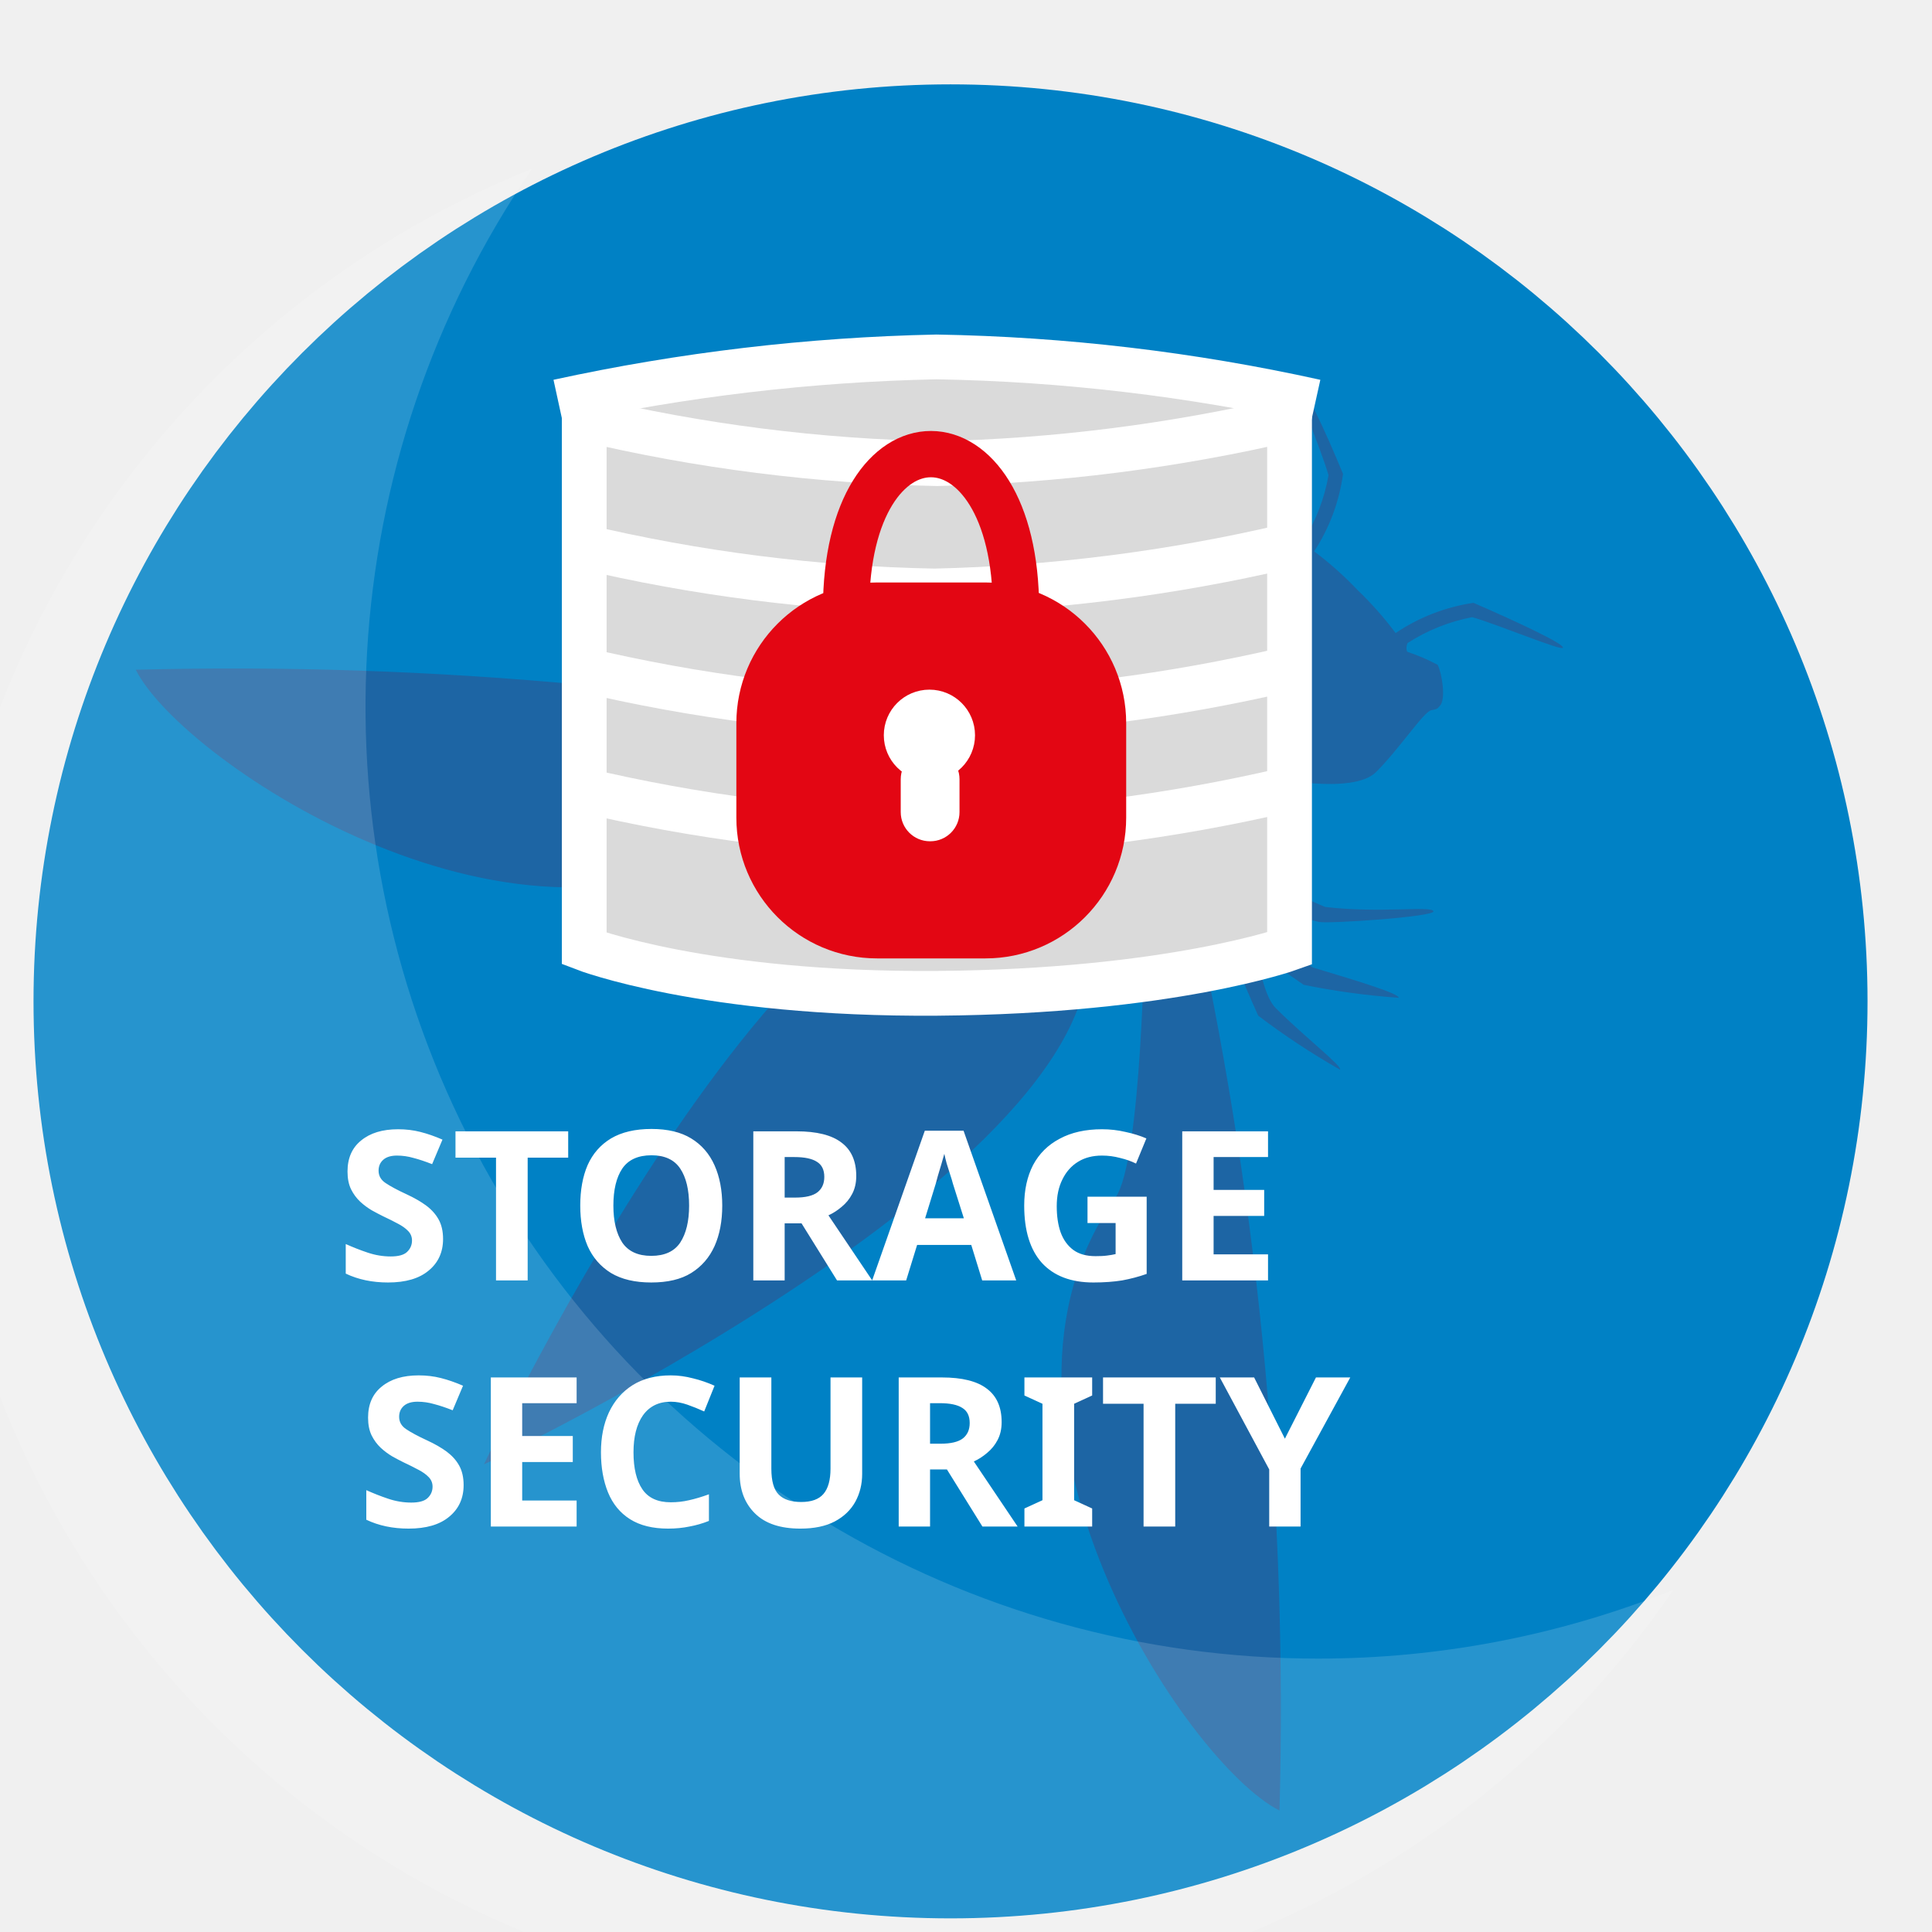
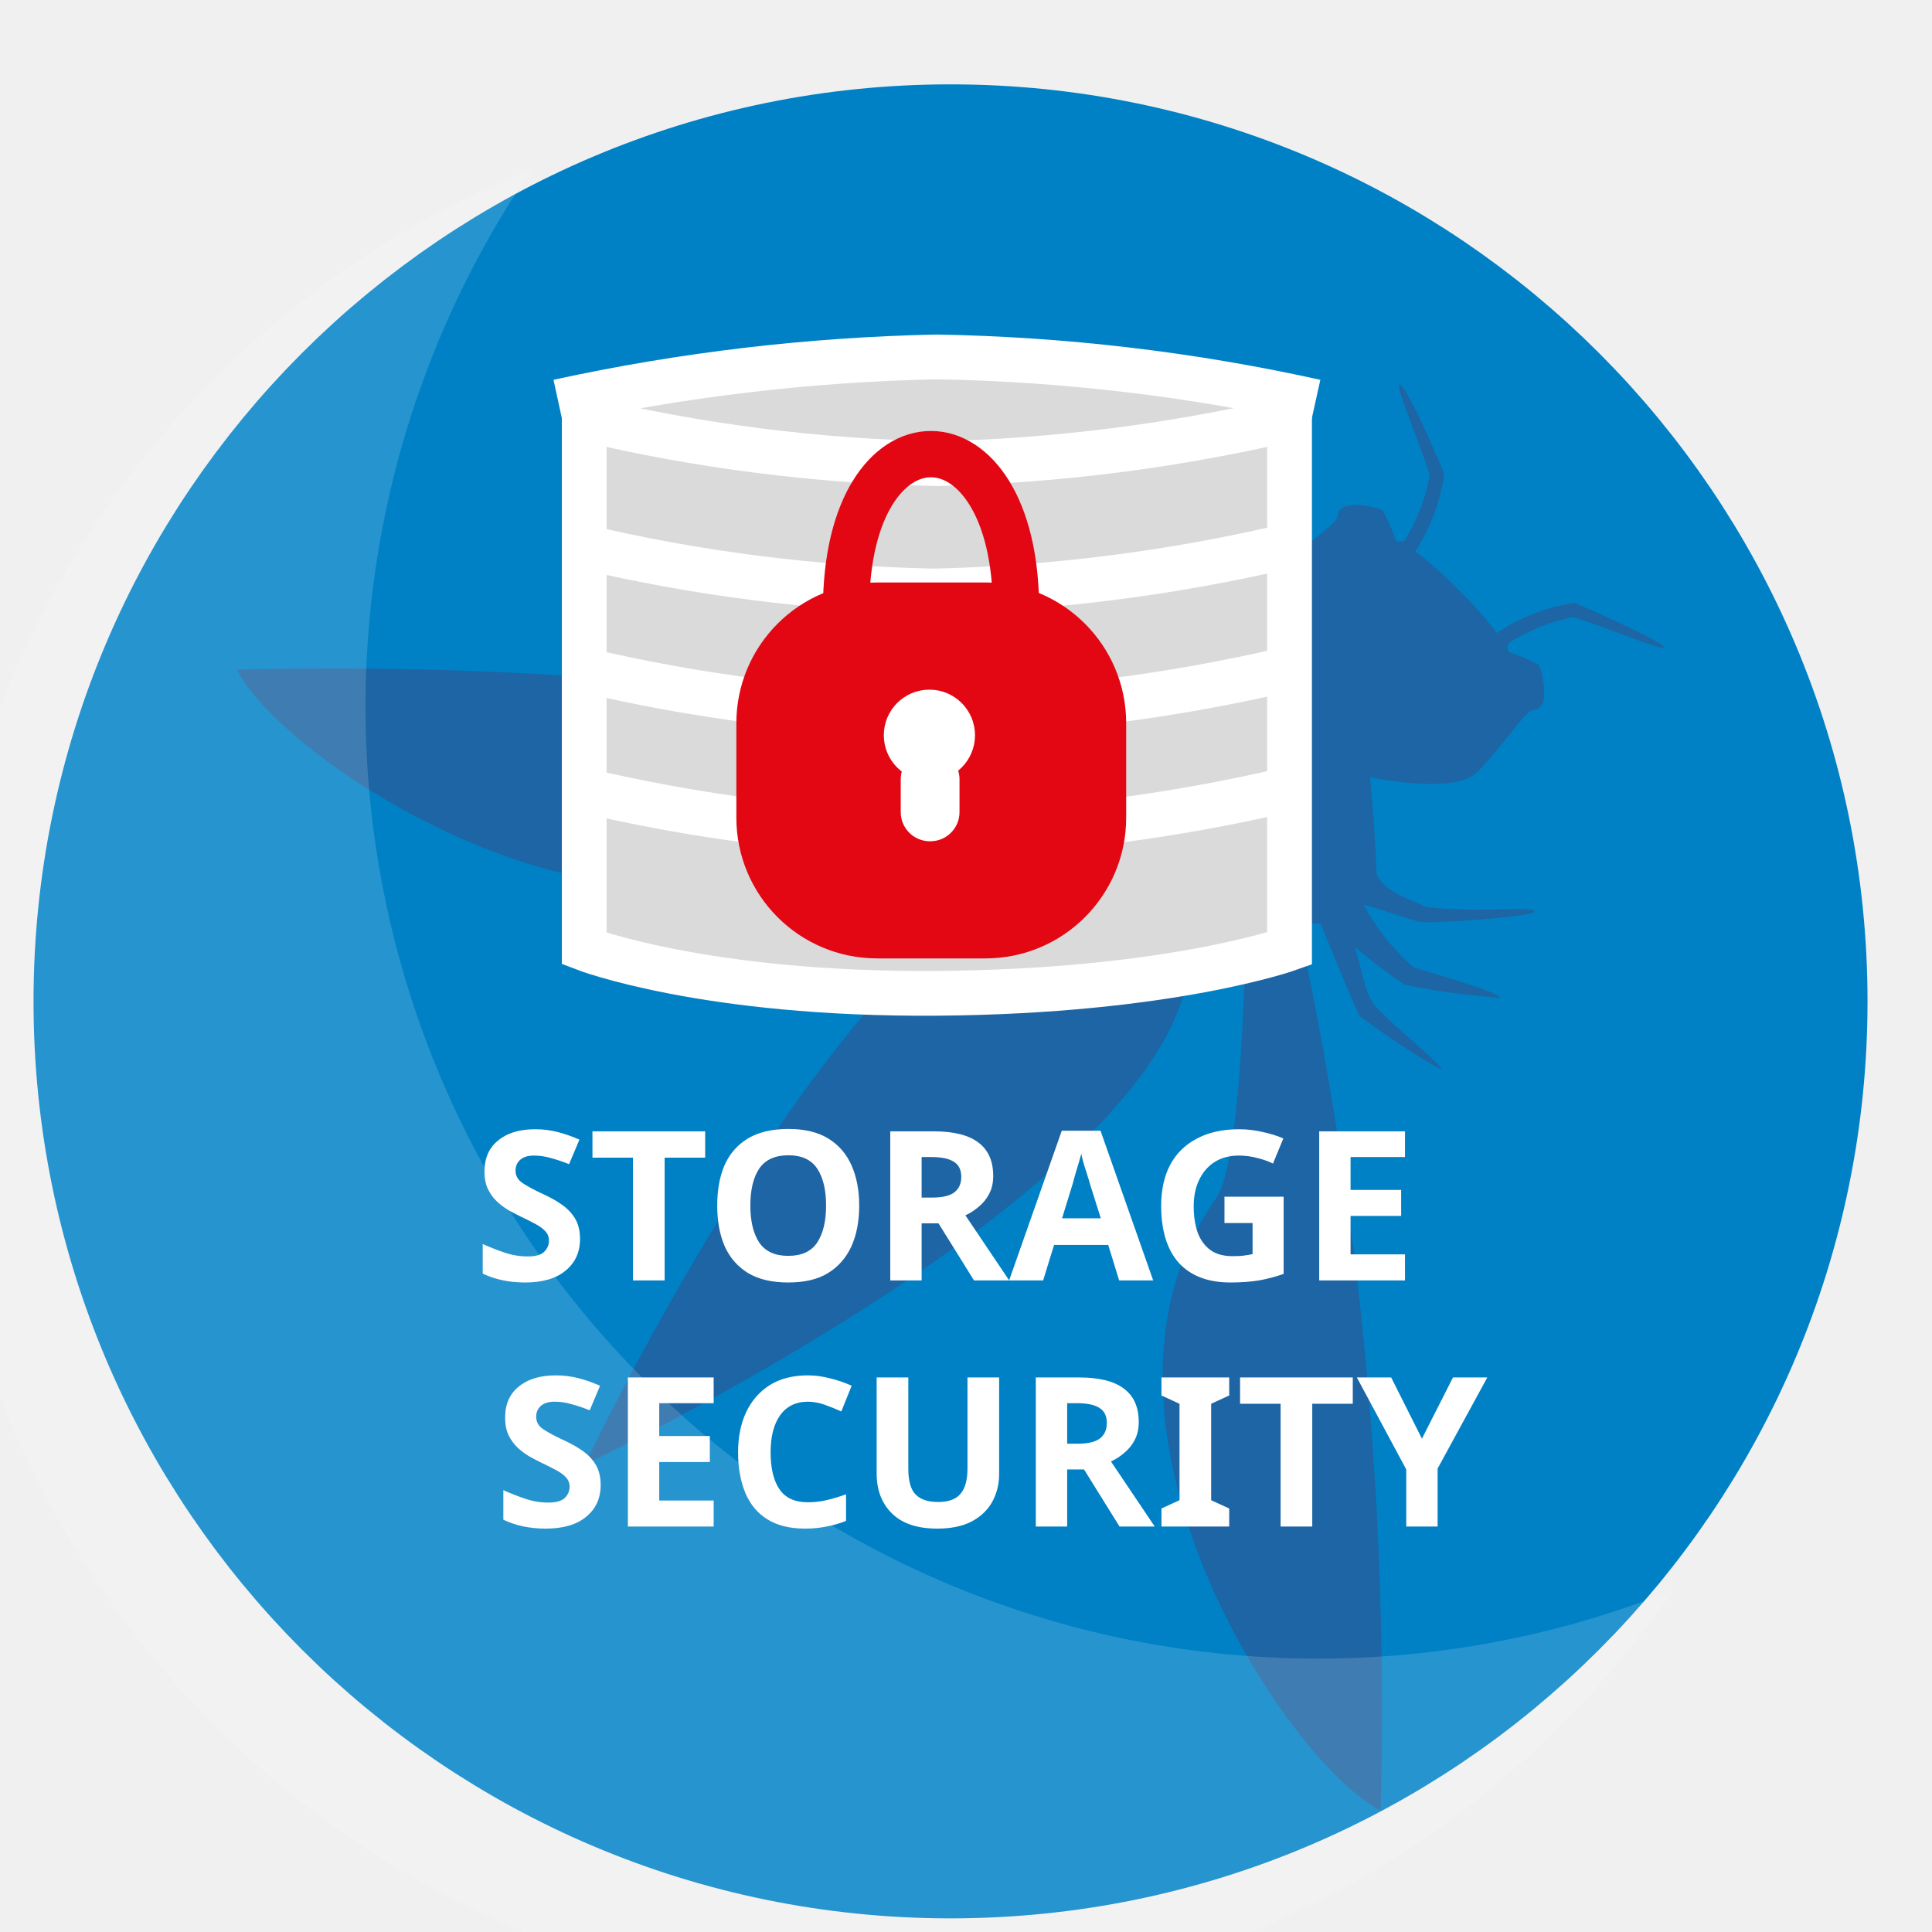
<svg xmlns="http://www.w3.org/2000/svg" viewBox="0 0 102.047 102.047" version="1.1" id="svg441" width="2.7cm" height="2.7cm">
  <defs id="defs393">
    <style id="style388">.cls-1,.cls-11{fill:none;}.cls-2{clip-path:url(#clip-path);}.cls-3{fill:#0081c5;stroke:#0081c5;stroke-width:10px;}.cls-10,.cls-11,.cls-12,.cls-13,.cls-3,.cls-9{stroke-miterlimit:10;}.cls-4{fill:#1d65a4;}.cls-12,.cls-13,.cls-5,.cls-7{fill:#fff;}.cls-5{opacity:0.15;}.cls-6{fill:#1d1d1b;}.cls-7{font-size:12px;font-family:Hind-Bold, Hind;font-weight:700;}.cls-8,.cls-9{fill:#dadada;}.cls-12,.cls-13,.cls-9{stroke:#fff;}.cls-9{stroke-width:2px;}.cls-10{fill:#e30613;}.cls-10,.cls-11{stroke:#e30613;}.cls-12{stroke-width:0.75px;}.cls-13{stroke-width:0.5px;}</style>
    <clipPath id="clip-path">
      <circle class="cls-1" cx="94.95" cy="42.69" r="41.1" id="circle390" style="fill:none" />
    </clipPath>
  </defs>
  <g id="Ebene_2" data-name="Ebene 2" transform="translate(0,14.10723)">
    <g id="Ebene_2-2" data-name="Ebene 2">
      <text id="text403" x="-53.156" y="3.827" />
      <text id="text405" x="-53.156" y="3.827" />
      <g id="g1195">
        <circle class="cls-3" cx="50.206" cy="38.784" r="42.526" id="circle397" style="fill:#0081c5;stroke:#0081c5;stroke-width:11.819px;stroke-miterlimit:10" />
-         <path class="cls-4" d="m 71.694,17.049 a 18.178,18.178 0 0 1 2.021,2.281 9.987,9.987 0 0 1 4.113,-1.596 c 2.364,1.028 4.728,2.139 4.728,2.364 0,0.225 -3.546,-1.265 -4.799,-1.607 a 9.645,9.645 0 0 0 -3.416,1.371 c -0.118,0.343 0,0.461 0,0.461 a 10.176,10.176 0 0 1 1.596,0.686 c 0.225,0.449 0.449,1.82 0.118,2.163 -0.118,0.118 -0.071,0.165 -0.461,0.236 -0.39,0.071 -1.667,2.021 -2.908,3.262 -1.241,1.241 -5.661,0.272 -5.661,0.272 0,0 0.26,2.577 0.343,5.141 0.449,0.816 1.028,1.028 2.624,1.714 2.86,0.343 5.614,-0.071 5.721,0.225 0.106,0.295 -5.555,0.674 -6.052,0.567 -0.496,-0.106 -1.714,-0.567 -2.978,-0.91 a 11.819,11.819 0 0 0 2.636,3.309 c 2.281,0.686 4.562,1.371 4.562,1.607 a 38.543,38.543 0 0 1 -5.023,-0.686 29.478,29.478 0 0 1 -2.636,-1.997 c 0.295,0.875 0.532,2.636 1.182,3.25 1.548,1.537 3.546,3.085 3.369,3.227 a 39.477,39.477 0 0 1 -4.314,-2.848 c -0.816,-1.785 -2.045,-4.87 -2.045,-4.87 h -1.182 a 197.183,197.183 0 0 1 4.35,46.852 C 62.652,79.053 50.596,60.863 58.917,49.15 60.312,47.2 60.465,34.967 60.465,34.967 A 9.337,9.337 0 0 1 57.759,33.785 3.321,3.321 0 0 1 56.967,33.891 c 5.236,12.02 -31.404,29.348 -31.404,29.348 0,0 17.221,-36.593 29.241,-31.345 a 3.333,3.333 0 0 1 0.106,-0.804 9.337,9.337 0 0 1 -1.182,-2.707 c 0,0 -12.209,0.154 -14.183,1.548 C 27.832,38.205 9.642,26.197 7.172,21.268 a 197.915,197.915 0 0 1 46.864,4.385 v -1.182 c 0,0 -3.085,-1.241 -4.87,-2.057 a 39.477,39.477 0 0 1 -2.848,-4.314 c 0.142,-0.177 1.69,1.82 3.227,3.369 0.615,0.615 2.364,0.851 3.262,1.182 a 27.433,27.433 0 0 1 -2.009,-2.636 36.64,36.64 0 0 1 -0.721,-5.141 c 0.225,0 0.91,2.281 1.596,4.574 a 11.973,11.973 0 0 0 3.357,2.659 c -0.343,-1.265 -0.804,-2.364 -0.91,-2.967 -0.106,-0.603 0.272,-6.158 0.567,-6.052 0.295,0.106 -0.118,2.848 0.225,5.709 0.686,1.596 0.91,2.175 1.714,2.624 2.565,0.083 5.141,0.343 5.141,0.343 0,0 -0.957,-4.432 0.284,-5.661 1.241,-1.229 3.191,-2.518 3.25,-2.908 0.059,-0.39 0.118,-0.343 0.236,-0.449 0.343,-0.343 1.714,-0.118 2.163,0.106 a 10.697,10.697 0 0 1 0.686,1.596 c 0,0 0.118,0.118 0.461,0 a 9.645,9.645 0 0 0 1.324,-3.451 C 69.826,9.732 68.314,6.21 68.574,6.198 c 0.26,-0.012 1.359,2.281 2.364,4.728 a 9.928,9.928 0 0 1 -1.525,4.09 18.178,18.178 0 0 1 2.281,2.033 z" id="path399" style="fill:#1d65a4;stroke-width:1.182" />
+         <path class="cls-4" d="m 77.036,17.049 a 18.178,18.178 0 0 1 2.021,2.281 9.987,9.987 0 0 1 4.113,-1.596 c 2.364,1.028 4.728,2.139 4.728,2.364 0,0.225 -3.546,-1.265 -4.799,-1.607 a 9.645,9.645 0 0 0 -3.416,1.371 c -0.118,0.343 0,0.461 0,0.461 a 10.176,10.176 0 0 1 1.596,0.686 c 0.225,0.449 0.449,1.82 0.118,2.163 -0.118,0.118 -0.071,0.165 -0.461,0.236 -0.39,0.071 -1.667,2.021 -2.908,3.262 -1.241,1.241 -5.661,0.272 -5.661,0.272 0,0 0.26,2.577 0.343,5.141 0.449,0.816 1.028,1.028 2.624,1.714 2.86,0.343 5.614,-0.071 5.721,0.225 0.106,0.295 -5.555,0.674 -6.052,0.567 -0.496,-0.106 -1.714,-0.567 -2.978,-0.91 a 11.819,11.819 0 0 0 2.636,3.309 c 2.281,0.686 4.562,1.371 4.562,1.607 A 38.543,38.543 0 0 1 74.2,37.91 29.478,29.478 0 0 1 71.564,35.912 c 0.295,0.875 0.532,2.636 1.182,3.25 1.548,1.537 3.546,3.085 3.369,3.227 a 39.477,39.477 0 0 1 -4.314,-2.848 c -0.816,-1.785 -2.045,-4.87 -2.045,-4.87 h -1.182 a 197.183,197.183 0 0 1 4.35,46.852 C 67.994,79.053 55.939,60.863 64.259,49.15 65.654,47.2 65.808,34.967 65.808,34.967 A 9.337,9.337 0 0 1 63.101,33.785 3.321,3.321 0 0 1 62.309,33.891 c 5.236,12.02 -31.404,29.348 -31.404,29.348 0,0 17.221,-36.593 29.241,-31.345 a 3.333,3.333 0 0 1 0.106,-0.804 9.337,9.337 0 0 1 -1.182,-2.707 c 0,0 -12.209,0.154 -14.183,1.548 -11.713,8.274 -29.903,-3.735 -32.373,-8.664 a 197.915,197.915 0 0 1 46.864,4.385 v -1.182 c 0,0 -3.085,-1.241 -4.87,-2.057 a 39.477,39.477 0 0 1 -2.848,-4.314 c 0.142,-0.177 1.69,1.82 3.227,3.369 0.615,0.615 2.364,0.851 3.262,1.182 a 27.433,27.433 0 0 1 -2.009,-2.636 36.64,36.64 0 0 1 -0.721,-5.141 c 0.225,0 0.91,2.281 1.596,4.574 a 11.973,11.973 0 0 0 3.357,2.659 c -0.343,-1.265 -0.804,-2.364 -0.91,-2.967 -0.106,-0.603 0.272,-6.158 0.567,-6.052 0.295,0.106 -0.118,2.848 0.225,5.709 0.686,1.596 0.91,2.175 1.714,2.624 2.565,0.083 5.141,0.343 5.141,0.343 0,0 -0.957,-4.432 0.284,-5.661 1.241,-1.229 3.191,-2.518 3.25,-2.908 0.059,-0.39 0.118,-0.343 0.236,-0.449 0.343,-0.343 1.714,-0.118 2.163,0.106 a 10.697,10.697 0 0 1 0.686,1.596 c 0,0 0.118,0.118 0.461,0 a 9.645,9.645 0 0 0 1.324,-3.451 C 75.169,9.732 73.656,6.21 73.916,6.198 c 0.26,-0.012 1.359,2.281 2.364,4.728 a 9.928,9.928 0 0 1 -1.525,4.09 18.178,18.178 0 0 1 2.281,2.033 z" id="path399" style="fill:#1d65a4;stroke-width:1.182" />
        <path class="cls-5" d="M 69.614,73.498 A 50.28,50.28 0 0 1 28.104,-5.195 50.291,50.291 0 1 0 88.383,69.869 50.15,50.15 0 0 1 69.614,73.498 Z" id="path401" style="opacity:0.15;fill:#ffffff;stroke-width:1.182" />
-         <text y="53.523" x="17.762" class="cls-7" id="text413" style="font-weight:700;font-size:11.031px;font-family:Hind-Bold, Hind;fill:#ffffff;stroke-width:1.182">STORAGE <tspan x="18.849" y="66.524" id="tspan411" style="font-size:11.031px;stroke-width:1.182">SECURITY</tspan>
+         <text y="53.523" x="24.998" class="cls-7" id="text413" style="font-weight:700;font-size:11.031px;font-family:Hind-Bold, Hind;fill:#ffffff;stroke-width:1.182">STORAGE <tspan x="26.085" y="66.524" id="tspan411" style="font-size:11.031px;stroke-width:1.182">SECURITY</tspan>
        </text>
        <rect style="fill:#dadada;stroke-width:1.182" id="rect417" height="5.815" width="35.564" y="5.856" x="31.272" class="cls-8" />
        <path style="fill:#dadada;stroke:#ffffff;stroke-width:2.364px;stroke-miterlimit:10" id="path419" d="m 68.113,35.995 c 0,0 -6.3,2.269 -18.604,2.364 C 37.205,38.453 30.858,35.995 30.858,35.995 V 8.019 A 87.806,87.806 0 0 0 49.509,10.382 90.525,90.525 0 0 0 68.113,8.019 Z" class="cls-9" />
        <path style="fill:#dadada;stroke:#ffffff;stroke-width:2.364px;stroke-miterlimit:10" id="path421" d="M 30.692,14.744 A 87.842,87.842 0 0 0 49.355,17.108 90.678,90.678 0 0 0 67.959,14.744" class="cls-9" />
        <path style="fill:#dadada;stroke:#ffffff;stroke-width:2.364px;stroke-miterlimit:10" id="path423" d="M 30.692,21.244 A 87.842,87.842 0 0 0 49.355,23.608 90.678,90.678 0 0 0 67.959,21.244" class="cls-9" />
        <path style="fill:#dadada;stroke:#ffffff;stroke-width:2.364px;stroke-miterlimit:10" id="path425" d="M 30.692,27.603 A 87.842,87.842 0 0 0 49.355,29.967 90.678,90.678 0 0 0 67.959,27.603" class="cls-9" />
        <path style="fill:#dadada;stroke:#ffffff;stroke-width:2.364px;stroke-miterlimit:10" id="path427" d="M 69.484,7.108 A 100.725,100.725 0 0 0 49.462,4.745 104.081,104.081 0 0 0 29.487,7.108" class="cls-9" />
        <g id="g5565" transform="matrix(1.181937,0,0,1.181937,1.122155,-15.18461)">
          <rect class="cls-10" x="32.992" y="27.976" width="15.352" height="14.731" rx="5.255" ry="5.255" id="rect429" style="fill:#e30613;stroke:#e30613;stroke-width:2.069;stroke-miterlimit:10" />
          <path class="cls-11" d="m 36.861,28.142 c 0,-9.269 7.593,-9.228 7.593,0" id="path431" style="fill:none;stroke:#e30613;stroke-width:2.069;stroke-miterlimit:10" />
          <circle class="cls-12" cx="40.585" cy="33.769" r="1.262" id="circle435" style="fill:#ffffff;stroke:#ffffff;stroke-width:1.552px;stroke-miterlimit:10" />
          <rect class="cls-13" x="39.82" y="34.949" width="1.593" height="3.041" rx="0.786" ry="0.786" id="rect437" style="fill:#ffffff;stroke:#ffffff;stroke-width:1.034px;stroke-miterlimit:10" />
        </g>
      </g>
    </g>
  </g>
</svg>
